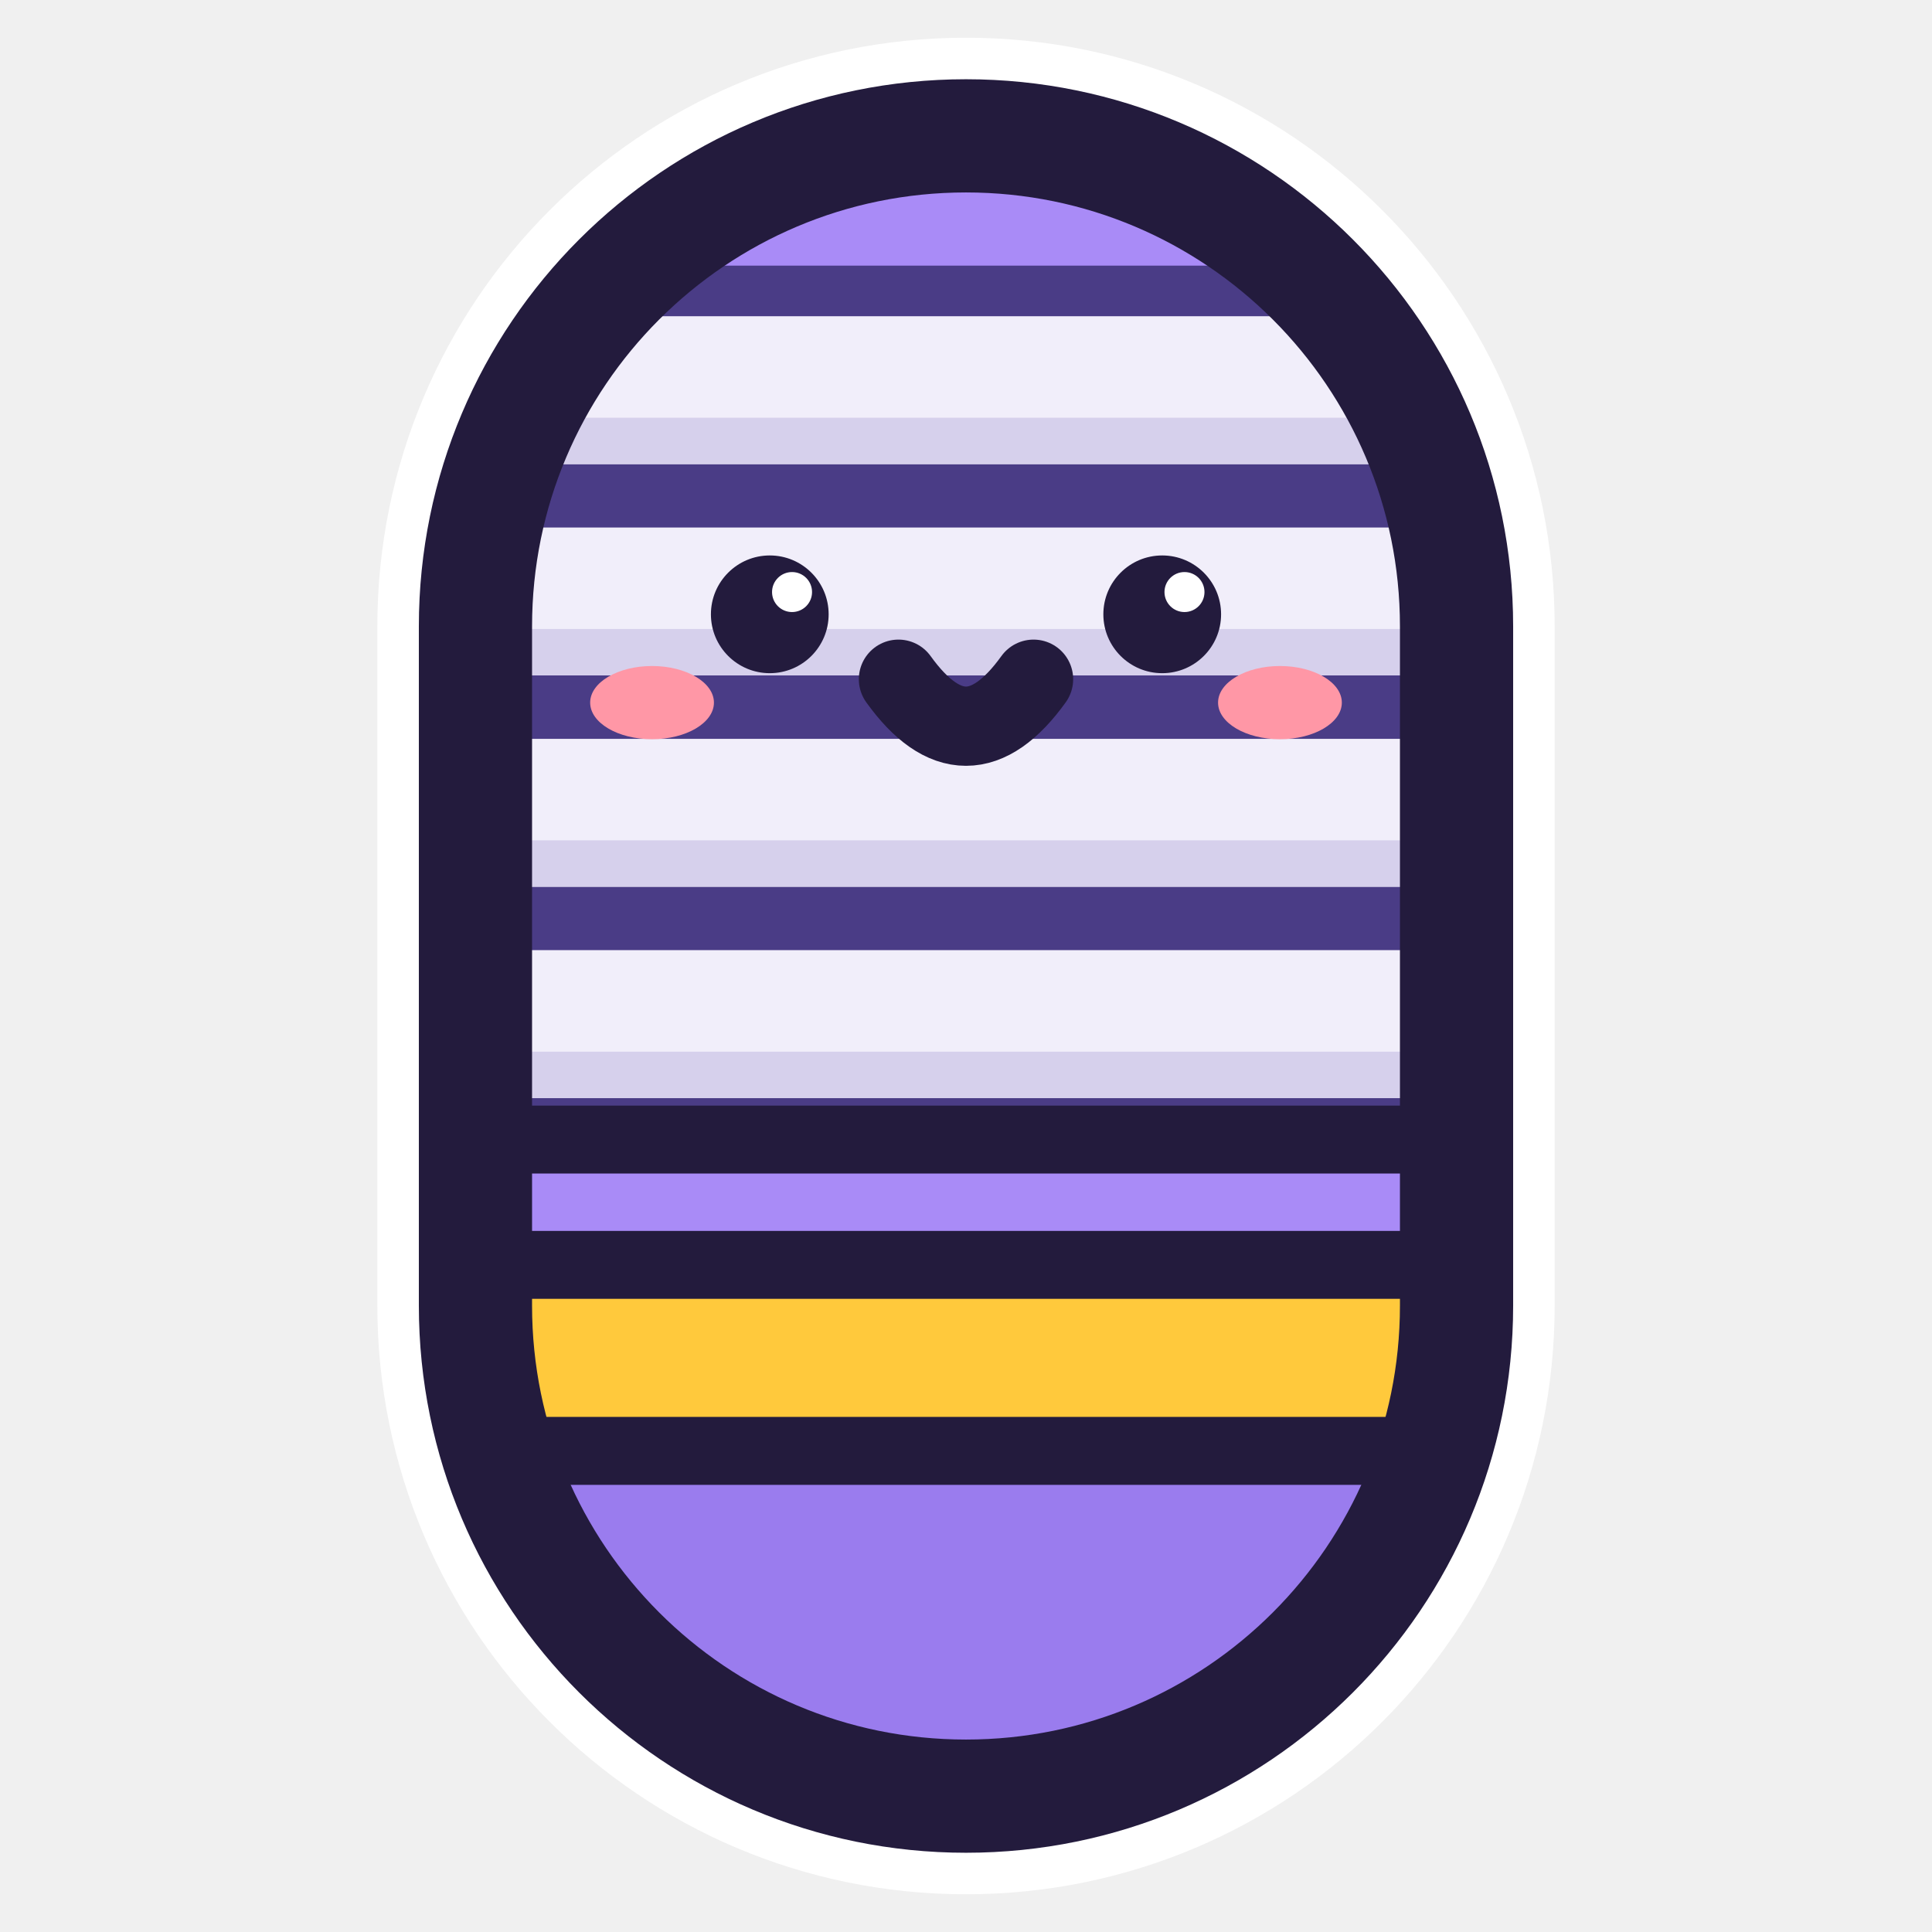
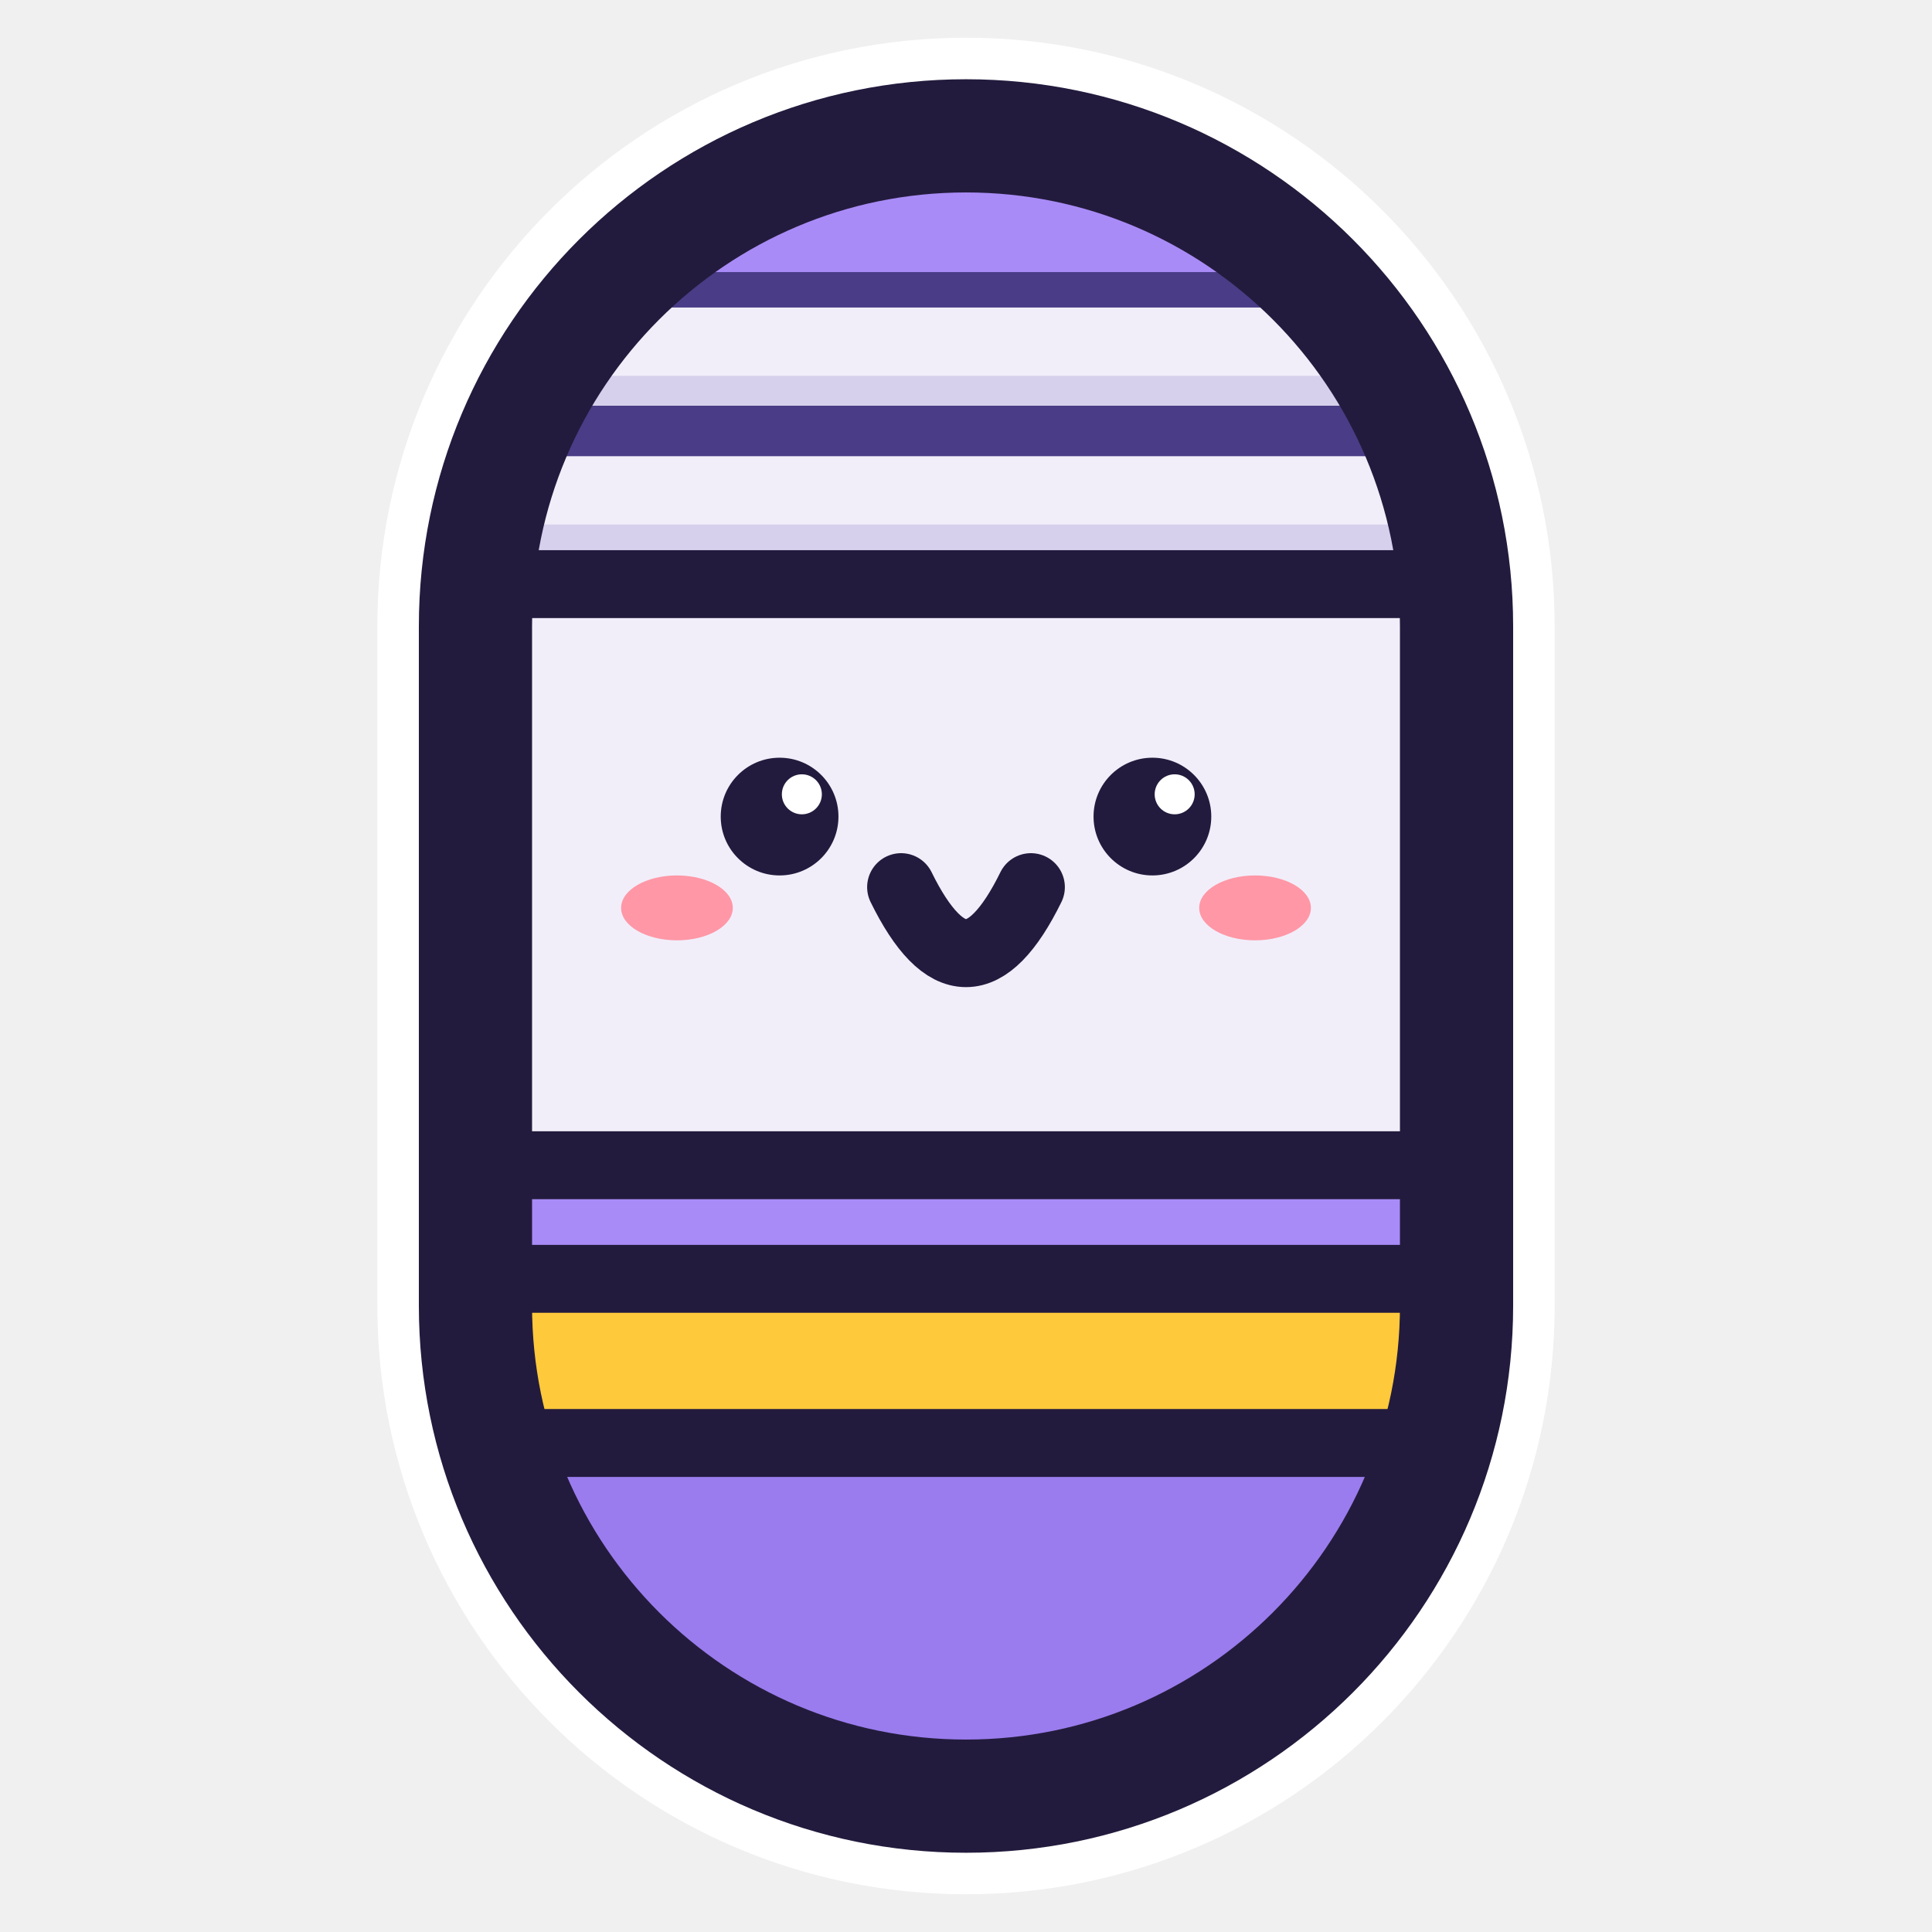
<svg xmlns="http://www.w3.org/2000/svg" viewBox="0 0 512 512" role="img" aria-label="debutkit">
  <defs>
    <clipPath id="mai-body">
      <path d="M126 166.0 A130.0 130.0 0 0 1 386 166.0 L386 346.0 A130.0 130.0 0 0 1 126 346.0 Z" />
    </clipPath>
  </defs>
  <path d="M126 166.0 A130.0 130.0 0 0 1 386 166.0 L386 346.0 A130.0 130.0 0 0 1 126 346.0 Z" fill="#FFFFFF" stroke="#FFFFFF" stroke-width="52" stroke-linejoin="round" />
  <path d="M126 166.0 A130.0 130.0 0 0 1 386 166.0 L386 346.0 A130.0 130.0 0 0 1 126 346.0 Z" fill="#A98BF7" />
  <g clip-path="url(#mai-body)">
    <rect x="122" y="359.0" width="268" height="130.0" fill="#7E62DE" opacity="0.35" />
-     <rect x="122" y="70.4" width="268" height="229.6" fill="#4A3C86" />
-     <rect x="122" y="83.8" width="268" height="39.2" fill="#F1EEFA" />
-     <rect x="122" y="110.7" width="268" height="12.3" fill="#D6D0EC" />
-     <rect x="122" y="139.8" width="268" height="39.2" fill="#F1EEFA" />
-     <rect x="122" y="166.7" width="268" height="12.3" fill="#D6D0EC" />
-     <rect x="122" y="195.8" width="268" height="39.2" fill="#F1EEFA" />
-     <rect x="122" y="222.7" width="268" height="12.3" fill="#D6D0EC" />
-     <rect x="122" y="251.8" width="268" height="39.2" fill="#F1EEFA" />
-     <rect x="122" y="278.7" width="268" height="12.3" fill="#D6D0EC" />
-     <rect x="122" y="335.2" width="268" height="49.3" fill="#FFC93C" />
-     <line x1="122" y1="335.2" x2="390" y2="335.2" stroke="#231B3D" stroke-width="18.0" />
-     <line x1="122" y1="384.5" x2="390" y2="384.5" stroke="#231B3D" stroke-width="18.0" />
-     <line x1="122" y1="302.0" x2="390" y2="302.0" stroke="#231B3D" stroke-width="18.0" />
+     <rect x="122" y="72.1" width="268" height="82.7" fill="#4A3C86" />
+     <rect x="122" y="81.5" width="268" height="26.0" fill="#F1EEFA" />
+     <rect x="122" y="99.6" width="268" height="7.9" fill="#D6D0EC" />
+     <rect x="122" y="120.9" width="268" height="26.0" fill="#F1EEFA" />
+     <rect x="122" y="139.0" width="268" height="7.9" fill="#D6D0EC" />
+     <rect x="122" y="154.8" width="268" height="154.0" fill="#F1EEFA" />
+     <rect x="122" y="338.9" width="268" height="43.5" fill="#FFC93C" />
+     <line x1="122" y1="154.8" x2="390" y2="154.8" stroke="#231B3D" stroke-width="18.0" />
+     <line x1="122" y1="308.8" x2="390" y2="308.8" stroke="#231B3D" stroke-width="18.0" />
+     <line x1="122" y1="338.9" x2="390" y2="338.9" stroke="#231B3D" stroke-width="18.0" />
+     <line x1="122" y1="382.4" x2="390" y2="382.4" stroke="#231B3D" stroke-width="18.0" />
  </g>
-   <circle cx="204.0" cy="162.8" r="15.6" fill="#231B3D" />
-   <circle cx="209.9" cy="156.9" r="5.3" fill="#FFFFFF" />
-   <ellipse cx="172.8" cy="186.2" rx="16.4" ry="9.7" fill="#FF97A6" />
-   <circle cx="308.0" cy="162.8" r="15.6" fill="#231B3D" />
-   <circle cx="313.9" cy="156.9" r="5.3" fill="#FFFFFF" />
-   <ellipse cx="339.2" cy="186.2" rx="16.4" ry="9.7" fill="#FF97A6" />
-   <path d="M238.1 180.0 Q256 204.9 273.9 180.0" fill="none" stroke="#231B3D" stroke-width="21.0" stroke-linecap="round" />
+   <circle cx="206.6" cy="216.4" r="15.6" fill="#231B3D" />
+   <circle cx="212.5" cy="210.5" r="5.3" fill="#FFFFFF" />
+   <ellipse cx="179.4" cy="240.6" rx="14.8" ry="8.6" fill="#FF97A6" />
+   <circle cx="305.4" cy="216.4" r="15.6" fill="#231B3D" />
+   <circle cx="311.3" cy="210.5" r="5.3" fill="#FFFFFF" />
+   <ellipse cx="332.6" cy="240.6" rx="14.8" ry="8.6" fill="#FF97A6" />
+   <path d="M238.8 235.1 Q256 270.1 273.2 235.1" fill="none" stroke="#231B3D" stroke-width="18.0" stroke-linecap="round" />
  <path d="M126 166.0 A130.0 130.0 0 0 1 386 166.0 L386 346.0 A130.0 130.0 0 0 1 126 346.0 Z" fill="none" stroke="#231B3D" stroke-width="30" stroke-linejoin="round" />
</svg>
